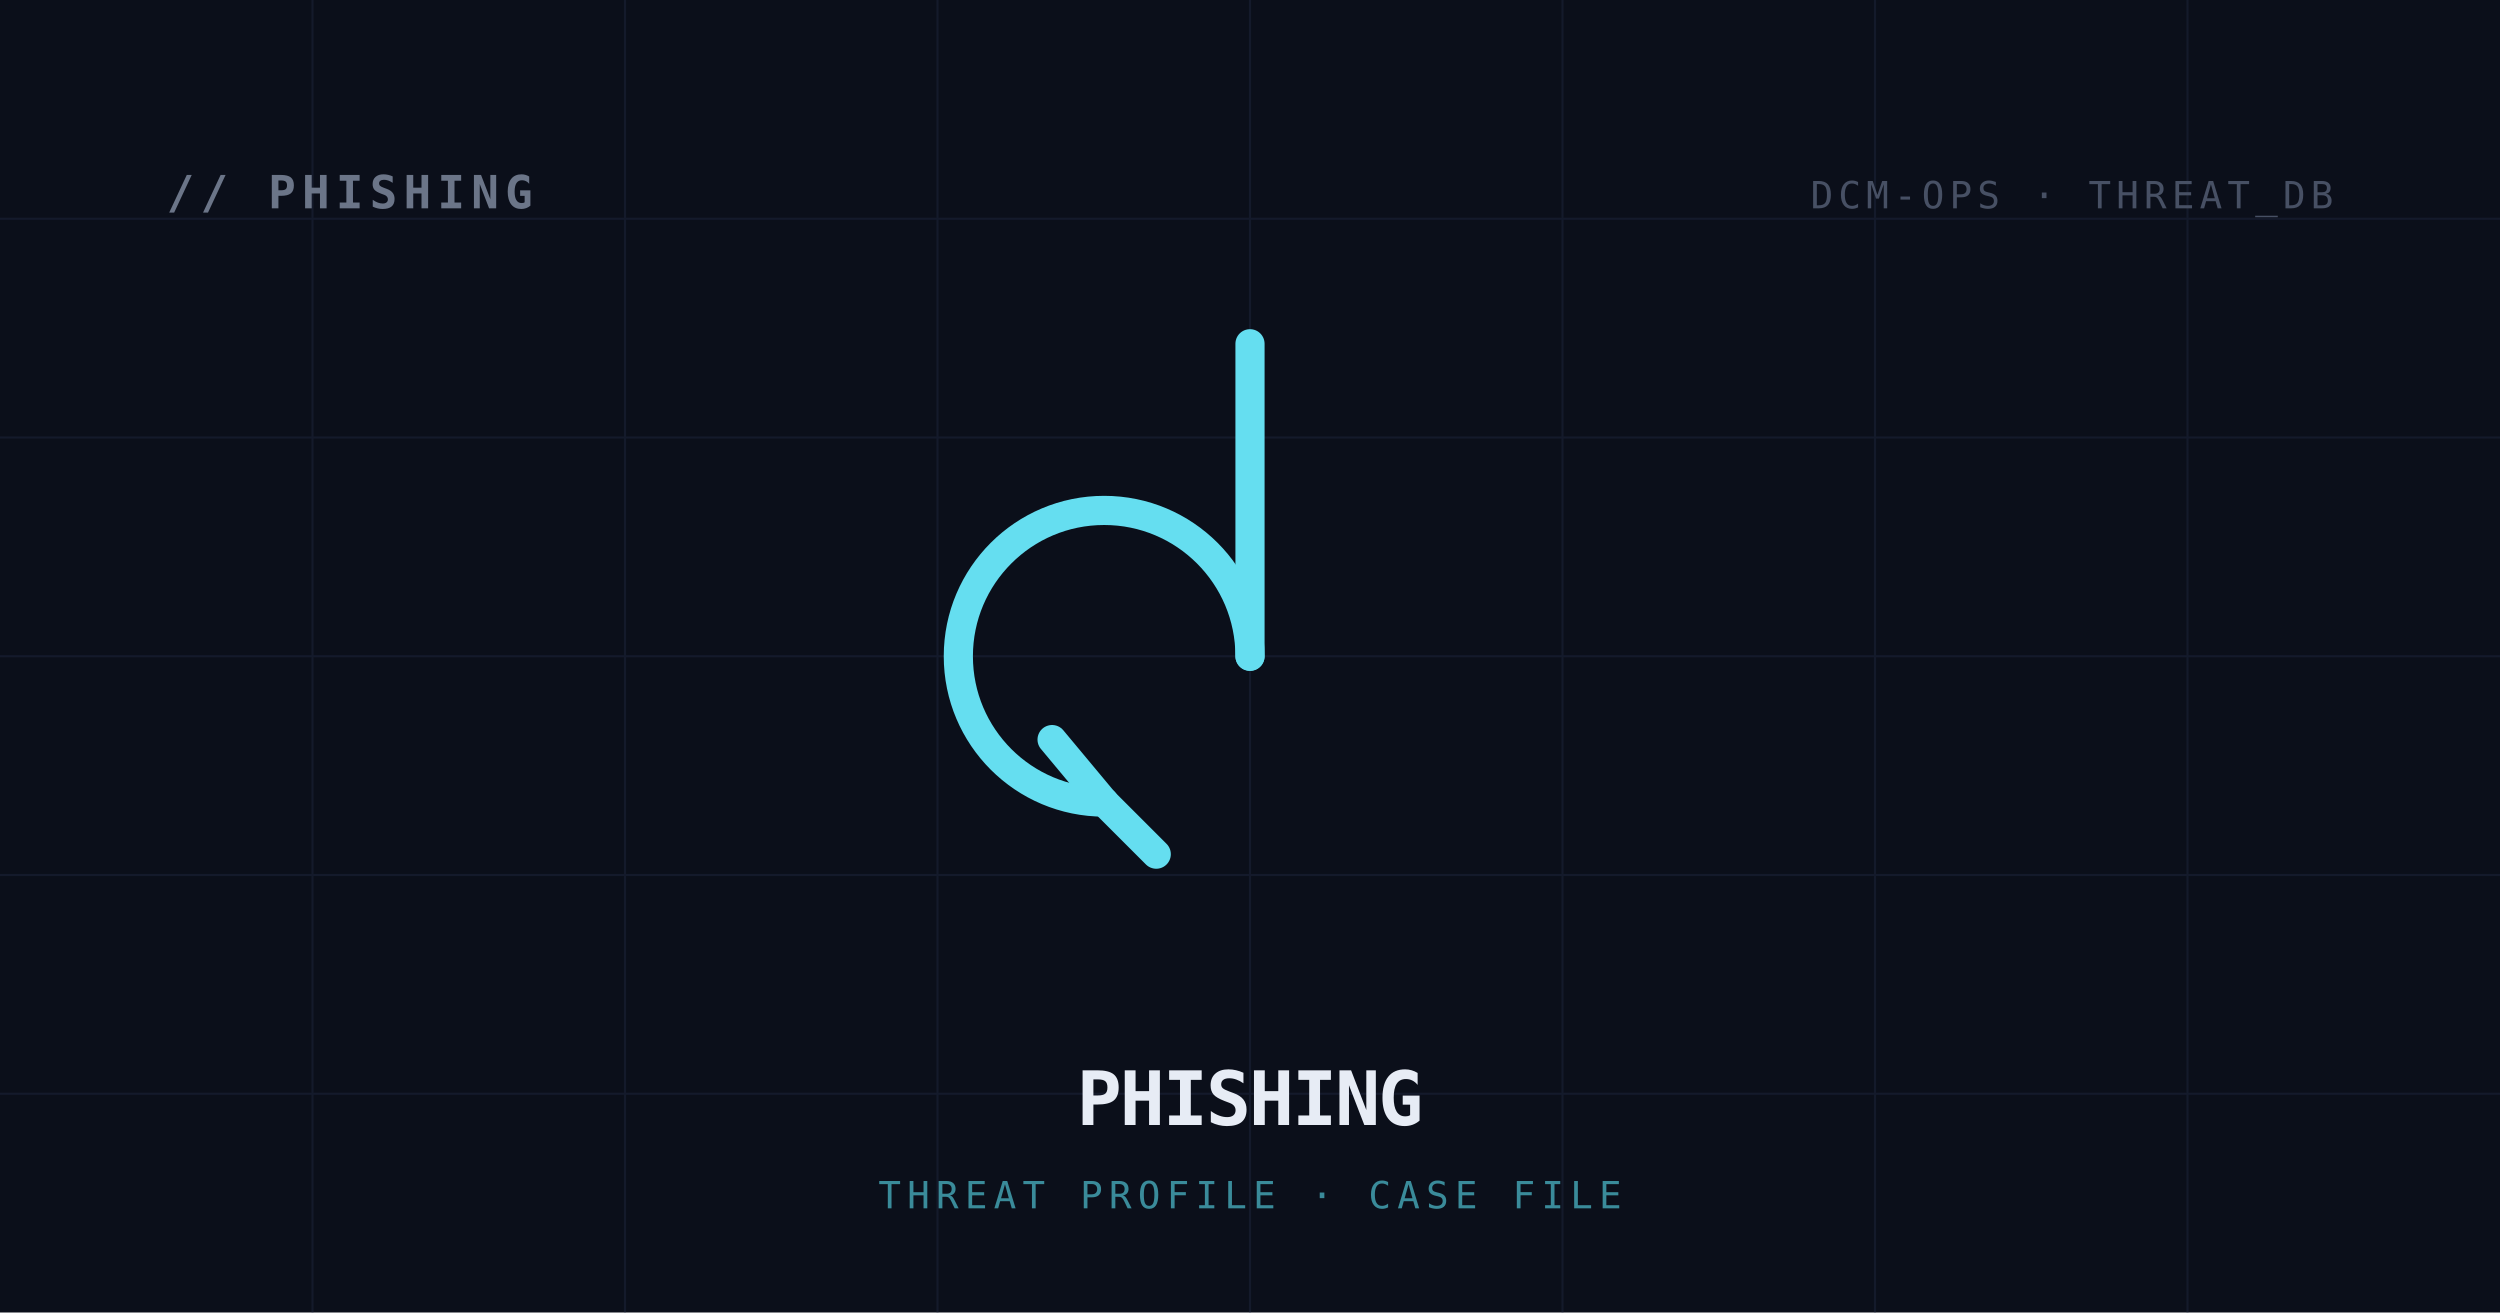
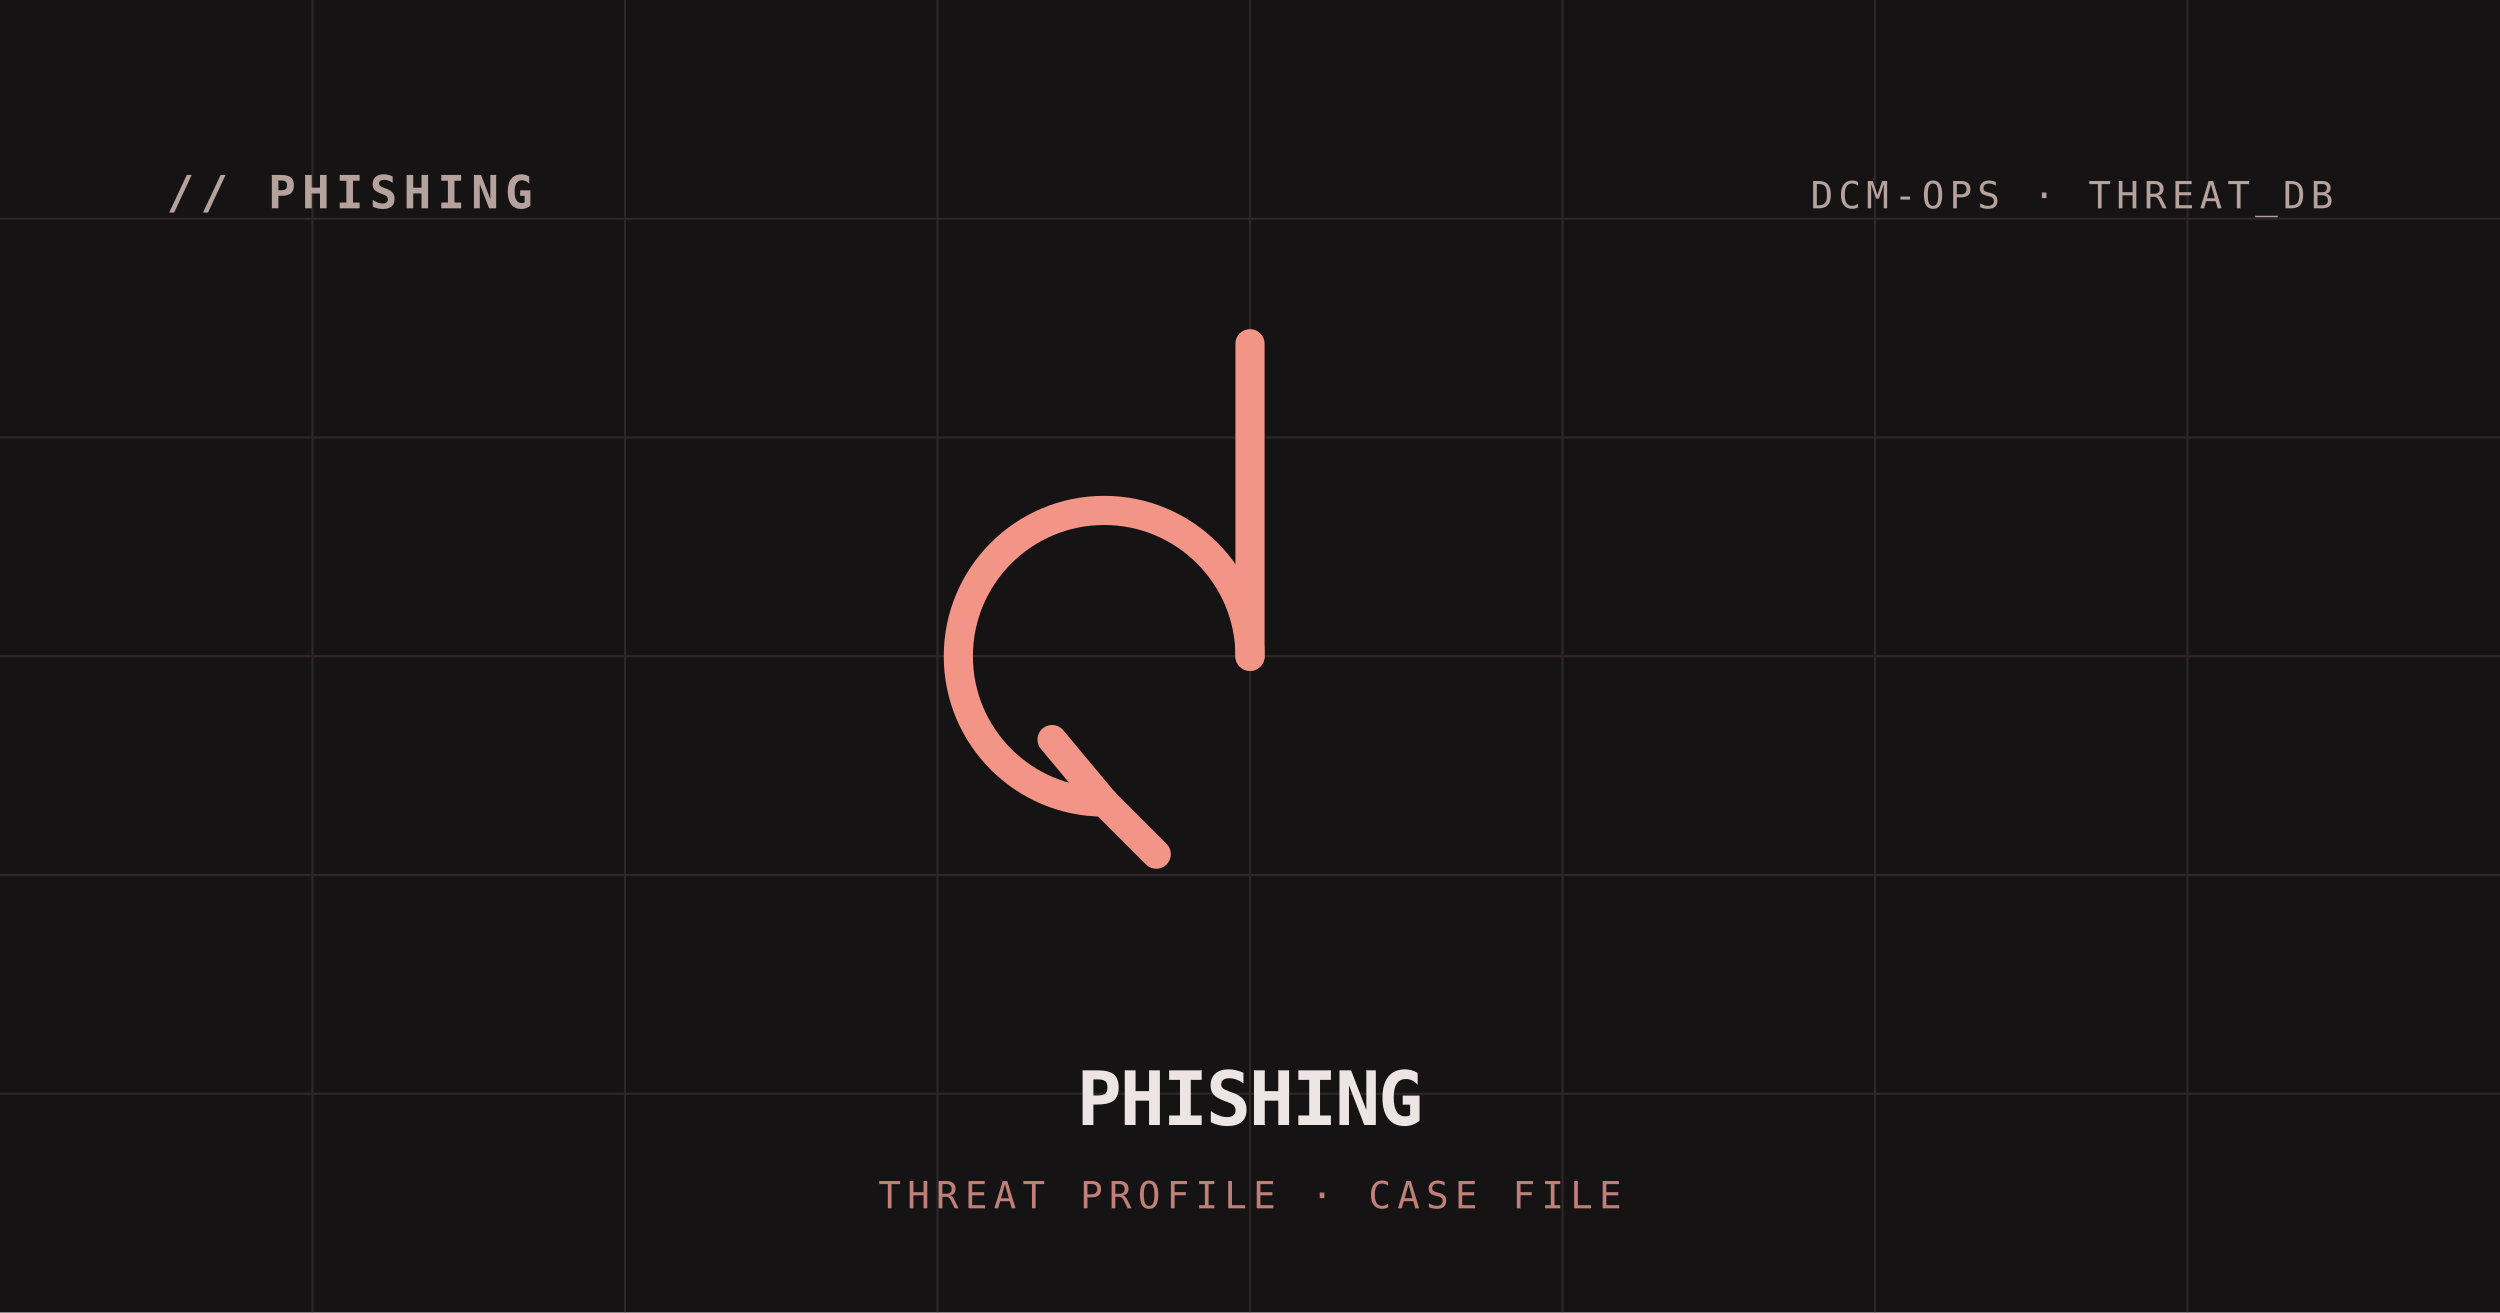
<svg xmlns="http://www.w3.org/2000/svg" viewBox="0 0 1200 630" role="img" aria-label="Phishing">
-   <rect width="1200" height="630" fill="#0b0f1a" />
-   <g stroke="#202a44" stroke-width="1" opacity="0.4">
+   <rect width="1200" height="630" fill="#151314" />
+   <g stroke="#544447" stroke-width="1" opacity="0.4">
    <line x1="0" y1="105" x2="1200" y2="105" />
    <line x1="0" y1="210" x2="1200" y2="210" />
    <line x1="0" y1="315" x2="1200" y2="315" />
    <line x1="0" y1="420" x2="1200" y2="420" />
    <line x1="0" y1="525" x2="1200" y2="525" />
    <line x1="150" y1="0" x2="150" y2="630" />
    <line x1="300" y1="0" x2="300" y2="630" />
    <line x1="450" y1="0" x2="450" y2="630" />
    <line x1="600" y1="0" x2="600" y2="630" />
    <line x1="750" y1="0" x2="750" y2="630" />
    <line x1="900" y1="0" x2="900" y2="630" />
    <line x1="1050" y1="0" x2="1050" y2="630" />
  </g>
-   <text x="80" y="100" font-family="ui-monospace, 'JetBrains Mono', Menlo, monospace" font-size="22" font-weight="600" letter-spacing="3" fill="#6b7588">// PHISHING</text>
-   <text x="1120" y="100" font-family="ui-monospace, 'JetBrains Mono', Menlo, monospace" font-size="18" font-weight="500" letter-spacing="2.5" fill="#475064" text-anchor="end">DCM-OPS · THREAT_DB</text>
-   <g transform="translate(600 315)" stroke="#65def0" stroke-width="14" stroke-linecap="round" stroke-linejoin="round" fill="none">
+   <text x="80" y="100" font-family="ui-monospace, 'JetBrains Mono', Menlo, monospace" font-size="22" font-weight="600" letter-spacing="3" fill="#b6a29d">// PHISHING</text>
+   <text x="1120" y="100" font-family="ui-monospace, 'JetBrains Mono', Menlo, monospace" font-size="18" font-weight="500" letter-spacing="2.5" fill="#b6a29d" text-anchor="end">DCM-OPS · THREAT_DB</text>
+   <g transform="translate(600 315)" stroke="#f29587" stroke-width="14" stroke-linecap="round" stroke-linejoin="round" fill="none">
    <line x1="0" y1="-150" x2="0" y2="0" />
    <path d="M 0 0 A 70 70 0 1 0 -70 70" />
    <line x1="-70" y1="70" x2="-95" y2="40" />
    <line x1="-70" y1="70" x2="-45" y2="95" />
  </g>
-   <text x="600" y="540" font-family="ui-monospace, 'JetBrains Mono', Menlo, monospace" font-size="36" font-weight="800" letter-spacing="-1" text-anchor="middle" fill="#e7ecf5">PHISHING</text>
-   <text x="600" y="580" font-family="ui-monospace, 'JetBrains Mono', Menlo, monospace" font-size="18" font-weight="500" letter-spacing="3" text-anchor="middle" fill="#3a8b9a">THREAT PROFILE · CASE FILE</text>
+   <text x="600" y="540" font-family="ui-monospace, 'JetBrains Mono', Menlo, monospace" font-size="36" font-weight="800" letter-spacing="-1" text-anchor="middle" fill="#ede5e3">PHISHING</text>
+   <text x="600" y="580" font-family="ui-monospace, 'JetBrains Mono', Menlo, monospace" font-size="18" font-weight="500" letter-spacing="3" text-anchor="middle" fill="#c17f77">THREAT PROFILE · CASE FILE</text>
</svg>
